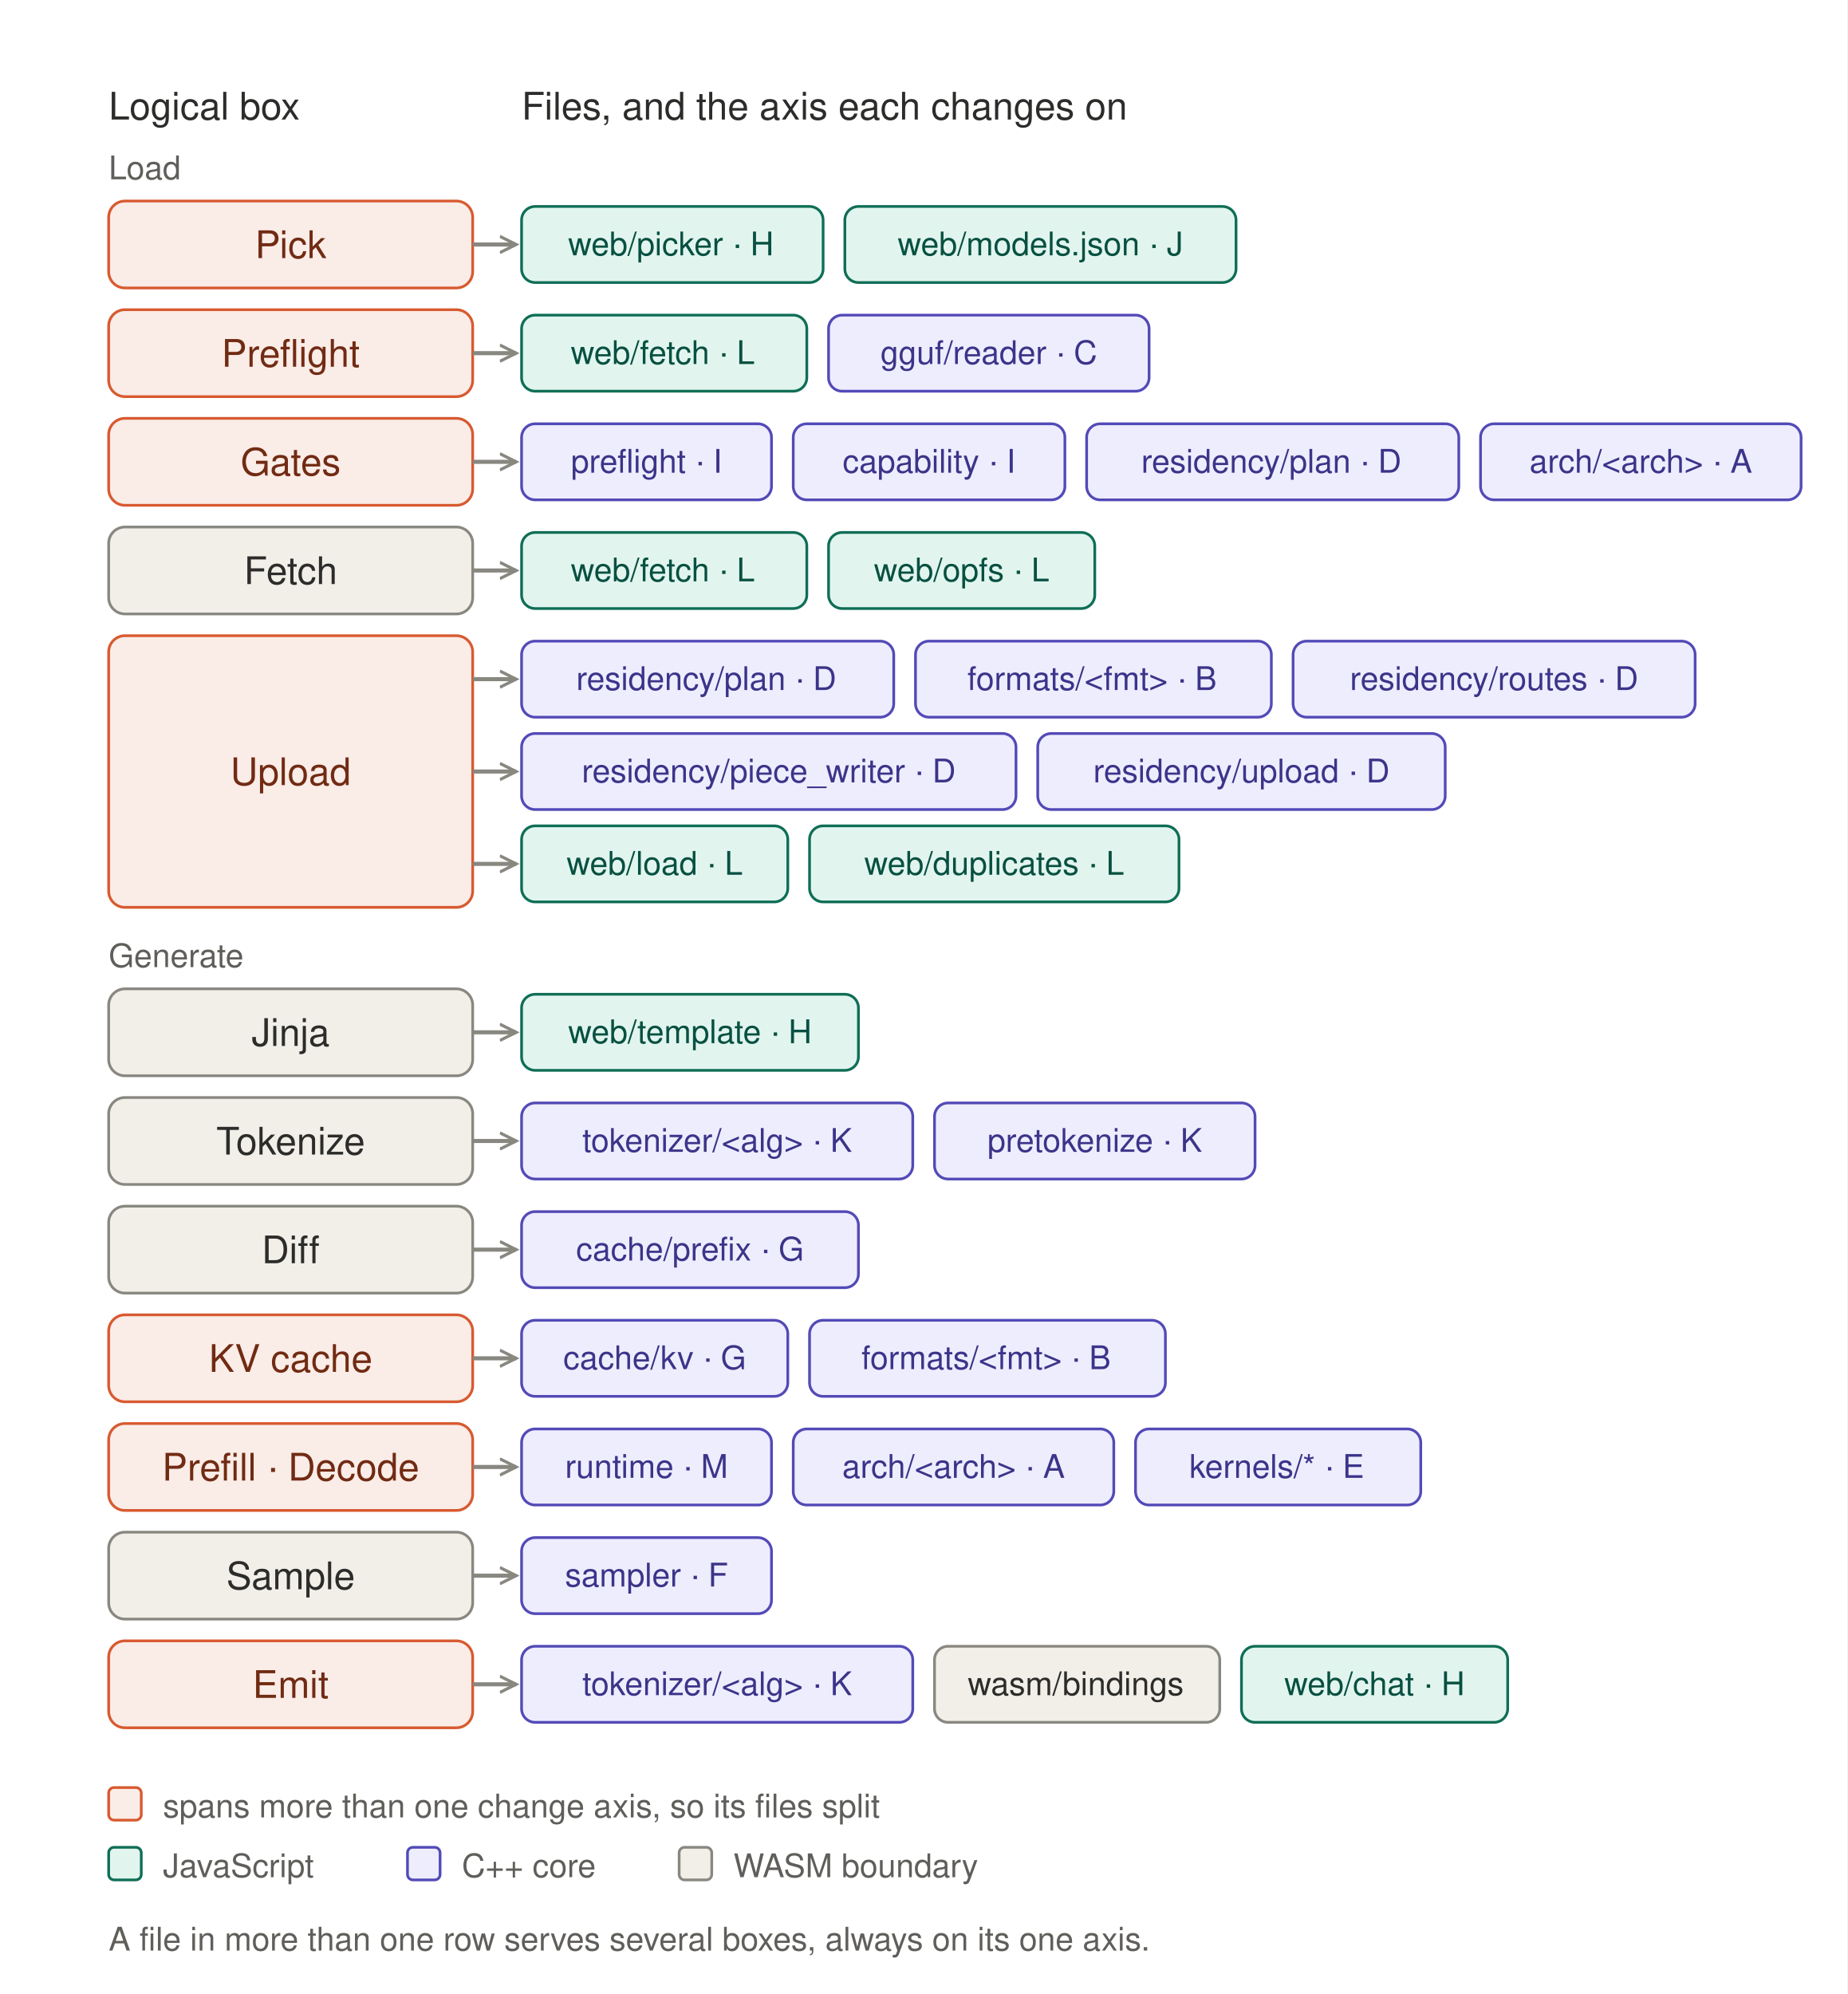
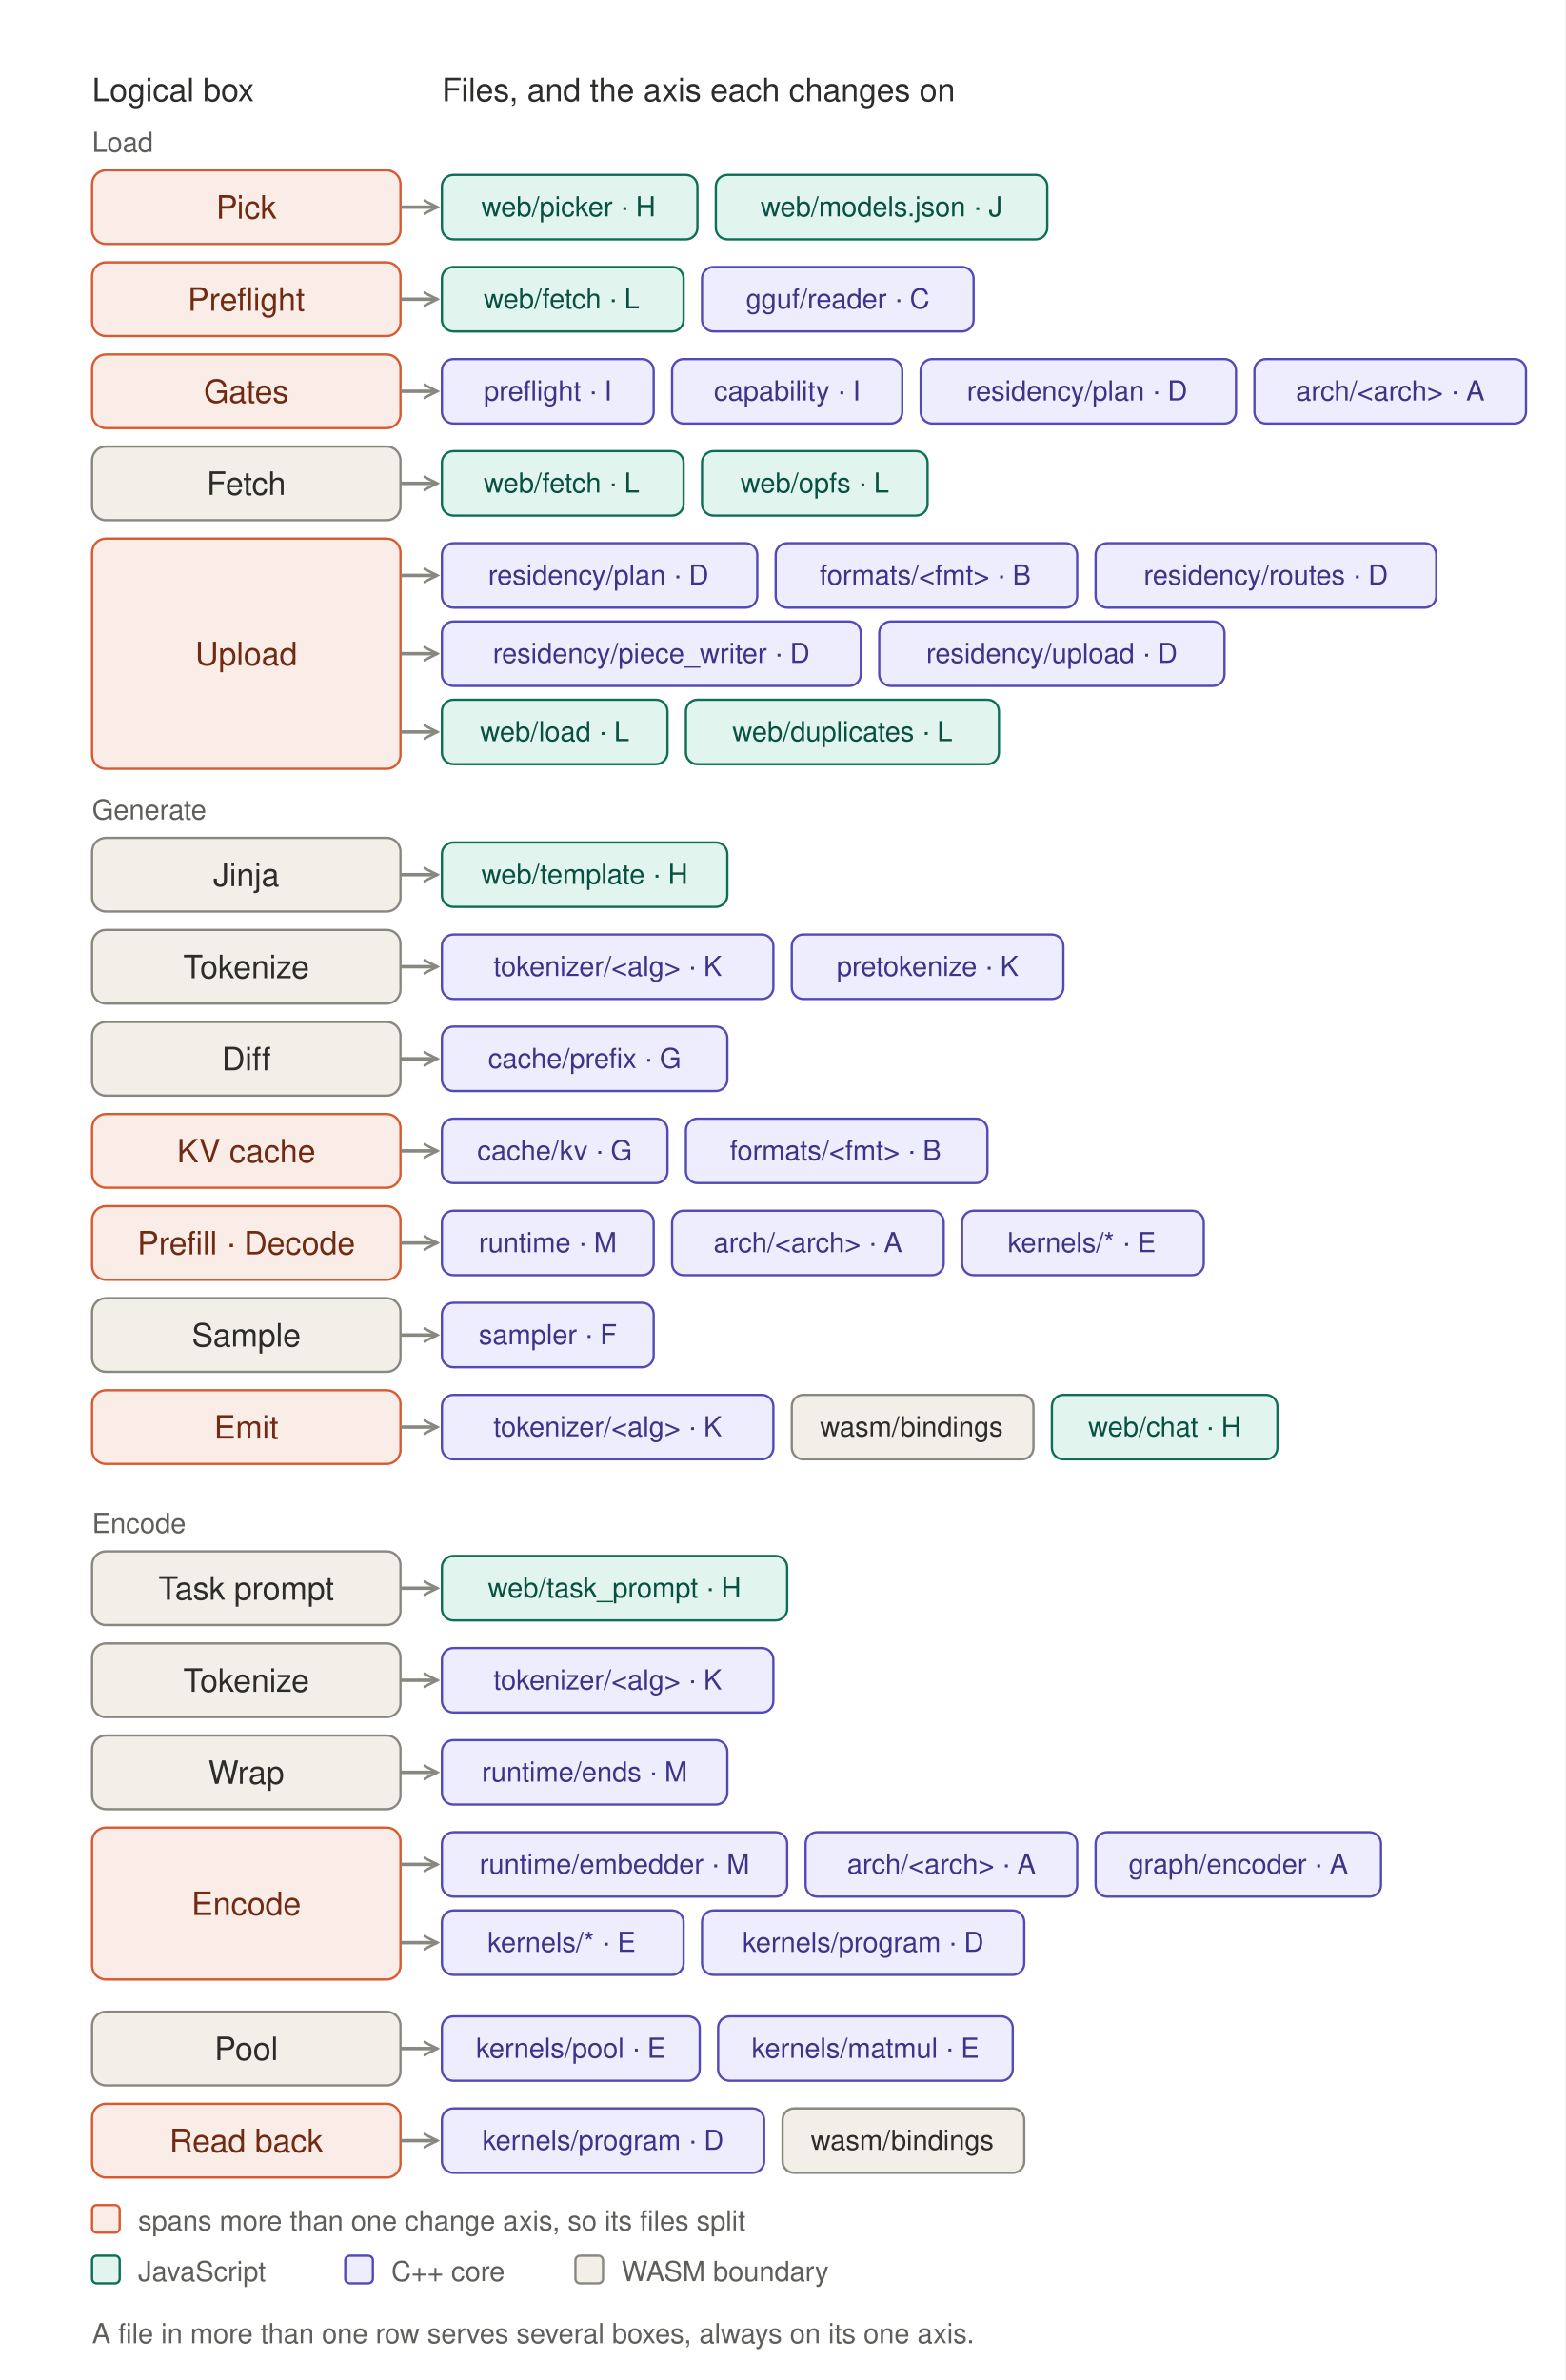
- <svg xmlns="http://www.w3.org/2000/svg" width="680" height="734" viewBox="0 0 680 734" role="img">
+ <svg xmlns="http://www.w3.org/2000/svg" width="680" height="1034" viewBox="0 0 680 1034" role="img">
  <style>
  .bg { fill: #FFFFFF; }
  .th { font: 500 14px -apple-system, BlinkMacSystemFont, "Segoe UI", Helvetica, Arial, sans-serif; fill: #2C2C2A; }
  .ts { font: 400 12px -apple-system, BlinkMacSystemFont, "Segoe UI", Helvetica, Arial, sans-serif; fill: #5F5E5A; }
  rect { stroke-width: 1; }
  .coral rect  { fill: #FAECE7; stroke: #D85A30; } .coral text  { fill: #712B13; }
  .gray rect   { fill: #F1EFE8; stroke: #888780; } .gray text   { fill: #2C2C2A; }
  .teal rect   { fill: #E1F5EE; stroke: #0F6E56; } .teal text   { fill: #085041; }
  .purple rect { fill: #EEEDFE; stroke: #534AB7; } .purple text { fill: #3C3489; }
  .arr { stroke: #888780; stroke-width: 1.5; fill: none; }
</style>
  <defs>
    <marker id="a" viewBox="0 0 10 10" refX="8" refY="5" markerWidth="5" markerHeight="5" orient="auto-start-reverse">
      <path d="M 0 1 L 8 5 L 0 9" fill="none" stroke="#888780" stroke-width="1.5" />
    </marker>
  </defs>
-   <rect class="bg" x="0" y="0" width="680" height="734" />
+   <rect class="bg" x="0" y="0" width="680" height="1034" />
  <text class="th" x="40" y="44">Logical box</text>
  <text class="th" x="192" y="44">Files, and the axis each changes on</text>
  <text class="ts" x="40" y="66">Load</text>
  <g class="coral">
    <rect x="40" y="74" width="134" height="32" rx="6" />
    <text class="th" x="107" y="95" text-anchor="middle">Pick</text>
  </g>
  <line class="arr" x1="174" y1="90" x2="190" y2="90" marker-end="url(#a)" />
  <g class="teal">
    <rect x="192" y="76" width="111" height="28" rx="5" />
    <text class="ts" x="247" y="94" text-anchor="middle">web/picker · H</text>
  </g>
  <g class="teal">
    <rect x="311" y="76" width="144" height="28" rx="5" />
    <text class="ts" x="383" y="94" text-anchor="middle">web/models.json · J</text>
  </g>
  <g class="coral">
    <rect x="40" y="114" width="134" height="32" rx="6" />
    <text class="th" x="107" y="135" text-anchor="middle">Preflight</text>
  </g>
  <line class="arr" x1="174" y1="130" x2="190" y2="130" marker-end="url(#a)" />
  <g class="teal">
    <rect x="192" y="116" width="105" height="28" rx="5" />
    <text class="ts" x="244" y="134" text-anchor="middle">web/fetch · L</text>
  </g>
  <g class="purple">
    <rect x="305" y="116" width="118" height="28" rx="5" />
    <text class="ts" x="364" y="134" text-anchor="middle">gguf/reader · C</text>
  </g>
  <g class="coral">
    <rect x="40" y="154" width="134" height="32" rx="6" />
    <text class="th" x="107" y="175" text-anchor="middle">Gates</text>
  </g>
  <line class="arr" x1="174" y1="170" x2="190" y2="170" marker-end="url(#a)" />
  <g class="purple">
    <rect x="192" y="156" width="92" height="28" rx="5" />
    <text class="ts" x="238" y="174" text-anchor="middle">preflight · I</text>
  </g>
  <g class="purple">
    <rect x="292" y="156" width="100" height="28" rx="5" />
    <text class="ts" x="342" y="174" text-anchor="middle">capability · I</text>
  </g>
  <g class="purple">
    <rect x="400" y="156" width="137" height="28" rx="5" />
    <text class="ts" x="468" y="174" text-anchor="middle">residency/plan · D</text>
  </g>
  <g class="purple">
    <rect x="545" y="156" width="118" height="28" rx="5" />
    <text class="ts" x="604" y="174" text-anchor="middle">arch/&lt;arch&gt; · A</text>
  </g>
  <g class="gray">
    <rect x="40" y="194" width="134" height="32" rx="6" />
    <text class="th" x="107" y="215" text-anchor="middle">Fetch</text>
  </g>
  <line class="arr" x1="174" y1="210" x2="190" y2="210" marker-end="url(#a)" />
  <g class="teal">
    <rect x="192" y="196" width="105" height="28" rx="5" />
    <text class="ts" x="244" y="214" text-anchor="middle">web/fetch · L</text>
  </g>
  <g class="teal">
    <rect x="305" y="196" width="98" height="28" rx="5" />
    <text class="ts" x="354" y="214" text-anchor="middle">web/opfs · L</text>
  </g>
  <g class="coral">
    <rect x="40" y="234" width="134" height="100" rx="6" />
    <text class="th" x="107" y="289" text-anchor="middle">Upload</text>
  </g>
  <line class="arr" x1="174" y1="250" x2="190" y2="250" marker-end="url(#a)" />
  <line class="arr" x1="174" y1="284" x2="190" y2="284" marker-end="url(#a)" />
  <line class="arr" x1="174" y1="318" x2="190" y2="318" marker-end="url(#a)" />
  <g class="purple">
    <rect x="192" y="236" width="137" height="28" rx="5" />
    <text class="ts" x="260" y="254" text-anchor="middle">residency/plan · D</text>
  </g>
  <g class="purple">
    <rect x="337" y="236" width="131" height="28" rx="5" />
    <text class="ts" x="402" y="254" text-anchor="middle">formats/&lt;fmt&gt; · B</text>
  </g>
  <g class="purple">
    <rect x="476" y="236" width="148" height="28" rx="5" />
    <text class="ts" x="550" y="254" text-anchor="middle">residency/routes · D</text>
  </g>
  <g class="purple">
    <rect x="192" y="270" width="182" height="28" rx="5" />
    <text class="ts" x="283" y="288" text-anchor="middle">residency/piece_writer · D</text>
  </g>
  <g class="purple">
    <rect x="382" y="270" width="150" height="28" rx="5" />
    <text class="ts" x="457" y="288" text-anchor="middle">residency/upload · D</text>
  </g>
  <g class="teal">
    <rect x="192" y="304" width="98" height="28" rx="5" />
    <text class="ts" x="241" y="322" text-anchor="middle">web/load · L</text>
  </g>
  <g class="teal">
    <rect x="298" y="304" width="136" height="28" rx="5" />
    <text class="ts" x="366" y="322" text-anchor="middle">web/duplicates · L</text>
  </g>
  <text class="ts" x="40" y="356">Generate</text>
  <g class="gray">
    <rect x="40" y="364" width="134" height="32" rx="6" />
    <text class="th" x="107" y="385" text-anchor="middle">Jinja</text>
  </g>
  <line class="arr" x1="174" y1="380" x2="190" y2="380" marker-end="url(#a)" />
  <g class="teal">
    <rect x="192" y="366" width="124" height="28" rx="5" />
    <text class="ts" x="254" y="384" text-anchor="middle">web/template · H</text>
  </g>
  <g class="gray">
    <rect x="40" y="404" width="134" height="32" rx="6" />
    <text class="th" x="107" y="425" text-anchor="middle">Tokenize</text>
  </g>
  <line class="arr" x1="174" y1="420" x2="190" y2="420" marker-end="url(#a)" />
  <g class="purple">
    <rect x="192" y="406" width="144" height="28" rx="5" />
    <text class="ts" x="264" y="424" text-anchor="middle">tokenizer/&lt;alg&gt; · K</text>
  </g>
  <g class="purple">
    <rect x="344" y="406" width="118" height="28" rx="5" />
    <text class="ts" x="403" y="424" text-anchor="middle">pretokenize · K</text>
  </g>
  <g class="gray">
    <rect x="40" y="444" width="134" height="32" rx="6" />
    <text class="th" x="107" y="465" text-anchor="middle">Diff</text>
  </g>
  <line class="arr" x1="174" y1="460" x2="190" y2="460" marker-end="url(#a)" />
  <g class="purple">
    <rect x="192" y="446" width="124" height="28" rx="5" />
    <text class="ts" x="254" y="464" text-anchor="middle">cache/prefix · G</text>
  </g>
  <g class="coral">
    <rect x="40" y="484" width="134" height="32" rx="6" />
    <text class="th" x="107" y="505" text-anchor="middle">KV cache</text>
  </g>
  <line class="arr" x1="174" y1="500" x2="190" y2="500" marker-end="url(#a)" />
  <g class="purple">
    <rect x="192" y="486" width="98" height="28" rx="5" />
    <text class="ts" x="241" y="504" text-anchor="middle">cache/kv · G</text>
  </g>
  <g class="purple">
    <rect x="298" y="486" width="131" height="28" rx="5" />
    <text class="ts" x="363" y="504" text-anchor="middle">formats/&lt;fmt&gt; · B</text>
  </g>
  <g class="coral">
    <rect x="40" y="524" width="134" height="32" rx="6" />
    <text class="th" x="107" y="545" text-anchor="middle">Prefill · Decode</text>
  </g>
  <line class="arr" x1="174" y1="540" x2="190" y2="540" marker-end="url(#a)" />
  <g class="purple">
    <rect x="192" y="526" width="92" height="28" rx="5" />
    <text class="ts" x="238" y="544" text-anchor="middle">runtime · M</text>
  </g>
  <g class="purple">
    <rect x="292" y="526" width="118" height="28" rx="5" />
    <text class="ts" x="351" y="544" text-anchor="middle">arch/&lt;arch&gt; · A</text>
  </g>
  <g class="purple">
    <rect x="418" y="526" width="105" height="28" rx="5" />
    <text class="ts" x="470" y="544" text-anchor="middle">kernels/* · E</text>
  </g>
  <g class="gray">
    <rect x="40" y="564" width="134" height="32" rx="6" />
    <text class="th" x="107" y="585" text-anchor="middle">Sample</text>
  </g>
  <line class="arr" x1="174" y1="580" x2="190" y2="580" marker-end="url(#a)" />
  <g class="purple">
    <rect x="192" y="566" width="92" height="28" rx="5" />
    <text class="ts" x="238" y="584" text-anchor="middle">sampler · F</text>
  </g>
  <g class="coral">
    <rect x="40" y="604" width="134" height="32" rx="6" />
    <text class="th" x="107" y="625" text-anchor="middle">Emit</text>
  </g>
  <line class="arr" x1="174" y1="620" x2="190" y2="620" marker-end="url(#a)" />
  <g class="purple">
    <rect x="192" y="606" width="144" height="28" rx="5" />
    <text class="ts" x="264" y="624" text-anchor="middle">tokenizer/&lt;alg&gt; · K</text>
  </g>
  <g class="gray">
    <rect x="344" y="606" width="105" height="28" rx="5" />
    <text class="ts" x="396" y="624" text-anchor="middle">wasm/bindings</text>
  </g>
  <g class="teal">
    <rect x="457" y="606" width="98" height="28" rx="5" />
    <text class="ts" x="506" y="624" text-anchor="middle">web/chat · H</text>
  </g>
-   <g class="coral">
-     <rect x="40" y="658" width="12" height="12" rx="2" />
-   </g>
-   <text class="ts" x="60" y="669">spans more than one change axis, so its files split</text>
-   <g class="teal">
-     <rect x="40" y="680" width="12" height="12" rx="2" />
-   </g>
-   <text class="ts" x="60" y="691">JavaScript</text>
-   <g class="purple">
-     <rect x="150" y="680" width="12" height="12" rx="2" />
-   </g>
-   <text class="ts" x="170" y="691">C++ core</text>
-   <g class="gray">
-     <rect x="250" y="680" width="12" height="12" rx="2" />
-   </g>
-   <text class="ts" x="270" y="691">WASM boundary</text>
-   <text class="ts" x="40" y="718">A file in more than one row serves several boxes, always on its one axis.</text>
+   <text class="ts" x="40" y="666">Encode</text>
+   <g class="gray">
+     <rect x="40" y="674" width="134" height="32" rx="6" />
+     <text class="th" x="107" y="695" text-anchor="middle">Task prompt</text>
+   </g>
+   <line class="arr" x1="174" y1="690" x2="190" y2="690" marker-end="url(#a)" />
+   <g class="teal">
+     <rect x="192" y="676" width="150" height="28" rx="5" />
+     <text class="ts" x="267" y="694" text-anchor="middle">web/task_prompt · H</text>
+   </g>
+   <g class="gray">
+     <rect x="40" y="714" width="134" height="32" rx="6" />
+     <text class="th" x="107" y="735" text-anchor="middle">Tokenize</text>
+   </g>
+   <line class="arr" x1="174" y1="730" x2="190" y2="730" marker-end="url(#a)" />
+   <g class="purple">
+     <rect x="192" y="716" width="144" height="28" rx="5" />
+     <text class="ts" x="264" y="734" text-anchor="middle">tokenizer/&lt;alg&gt; · K</text>
+   </g>
+   <g class="gray">
+     <rect x="40" y="754" width="134" height="32" rx="6" />
+     <text class="th" x="107" y="775" text-anchor="middle">Wrap</text>
+   </g>
+   <line class="arr" x1="174" y1="770" x2="190" y2="770" marker-end="url(#a)" />
+   <g class="purple">
+     <rect x="192" y="756" width="124" height="28" rx="5" />
+     <text class="ts" x="254" y="774" text-anchor="middle">runtime/ends · M</text>
+   </g>
+   <g class="coral">
+     <rect x="40" y="794" width="134" height="66" rx="6" />
+     <text class="th" x="107" y="832" text-anchor="middle">Encode</text>
+   </g>
+   <line class="arr" x1="174" y1="810" x2="190" y2="810" marker-end="url(#a)" />
+   <line class="arr" x1="174" y1="844" x2="190" y2="844" marker-end="url(#a)" />
+   <g class="purple">
+     <rect x="192" y="796" width="150" height="28" rx="5" />
+     <text class="ts" x="267" y="814" text-anchor="middle">runtime/embedder · M</text>
+   </g>
+   <g class="purple">
+     <rect x="350" y="796" width="118" height="28" rx="5" />
+     <text class="ts" x="409" y="814" text-anchor="middle">arch/&lt;arch&gt; · A</text>
+   </g>
+   <g class="purple">
+     <rect x="476" y="796" width="124" height="28" rx="5" />
+     <text class="ts" x="538" y="814" text-anchor="middle">graph/encoder · A</text>
+   </g>
+   <g class="purple">
+     <rect x="192" y="830" width="105" height="28" rx="5" />
+     <text class="ts" x="244" y="848" text-anchor="middle">kernels/* · E</text>
+   </g>
+   <g class="purple">
+     <rect x="305" y="830" width="140" height="28" rx="5" />
+     <text class="ts" x="375" y="848" text-anchor="middle">kernels/program · D</text>
+   </g>
+   <g class="gray">
+     <rect x="40" y="874" width="134" height="32" rx="6" />
+     <text class="th" x="107" y="895" text-anchor="middle">Pool</text>
+   </g>
+   <line class="arr" x1="174" y1="890" x2="190" y2="890" marker-end="url(#a)" />
+   <g class="purple">
+     <rect x="192" y="876" width="112" height="28" rx="5" />
+     <text class="ts" x="248" y="894" text-anchor="middle">kernels/pool · E</text>
+   </g>
+   <g class="purple">
+     <rect x="312" y="876" width="128" height="28" rx="5" />
+     <text class="ts" x="376" y="894" text-anchor="middle">kernels/matmul · E</text>
+   </g>
+   <g class="coral">
+     <rect x="40" y="914" width="134" height="32" rx="6" />
+     <text class="th" x="107" y="935" text-anchor="middle">Read back</text>
+   </g>
+   <line class="arr" x1="174" y1="930" x2="190" y2="930" marker-end="url(#a)" />
+   <g class="purple">
+     <rect x="192" y="916" width="140" height="28" rx="5" />
+     <text class="ts" x="262" y="934" text-anchor="middle">kernels/program · D</text>
+   </g>
+   <g class="gray">
+     <rect x="340" y="916" width="105" height="28" rx="5" />
+     <text class="ts" x="392" y="934" text-anchor="middle">wasm/bindings</text>
+   </g>
+   <g class="coral">
+     <rect x="40" y="958" width="12" height="12" rx="2" />
+   </g>
+   <text class="ts" x="60" y="969">spans more than one change axis, so its files split</text>
+   <g class="teal">
+     <rect x="40" y="980" width="12" height="12" rx="2" />
+   </g>
+   <text class="ts" x="60" y="991">JavaScript</text>
+   <g class="purple">
+     <rect x="150" y="980" width="12" height="12" rx="2" />
+   </g>
+   <text class="ts" x="170" y="991">C++ core</text>
+   <g class="gray">
+     <rect x="250" y="980" width="12" height="12" rx="2" />
+   </g>
+   <text class="ts" x="270" y="991">WASM boundary</text>
+   <text class="ts" x="40" y="1018">A file in more than one row serves several boxes, always on its one axis.</text>
</svg>
